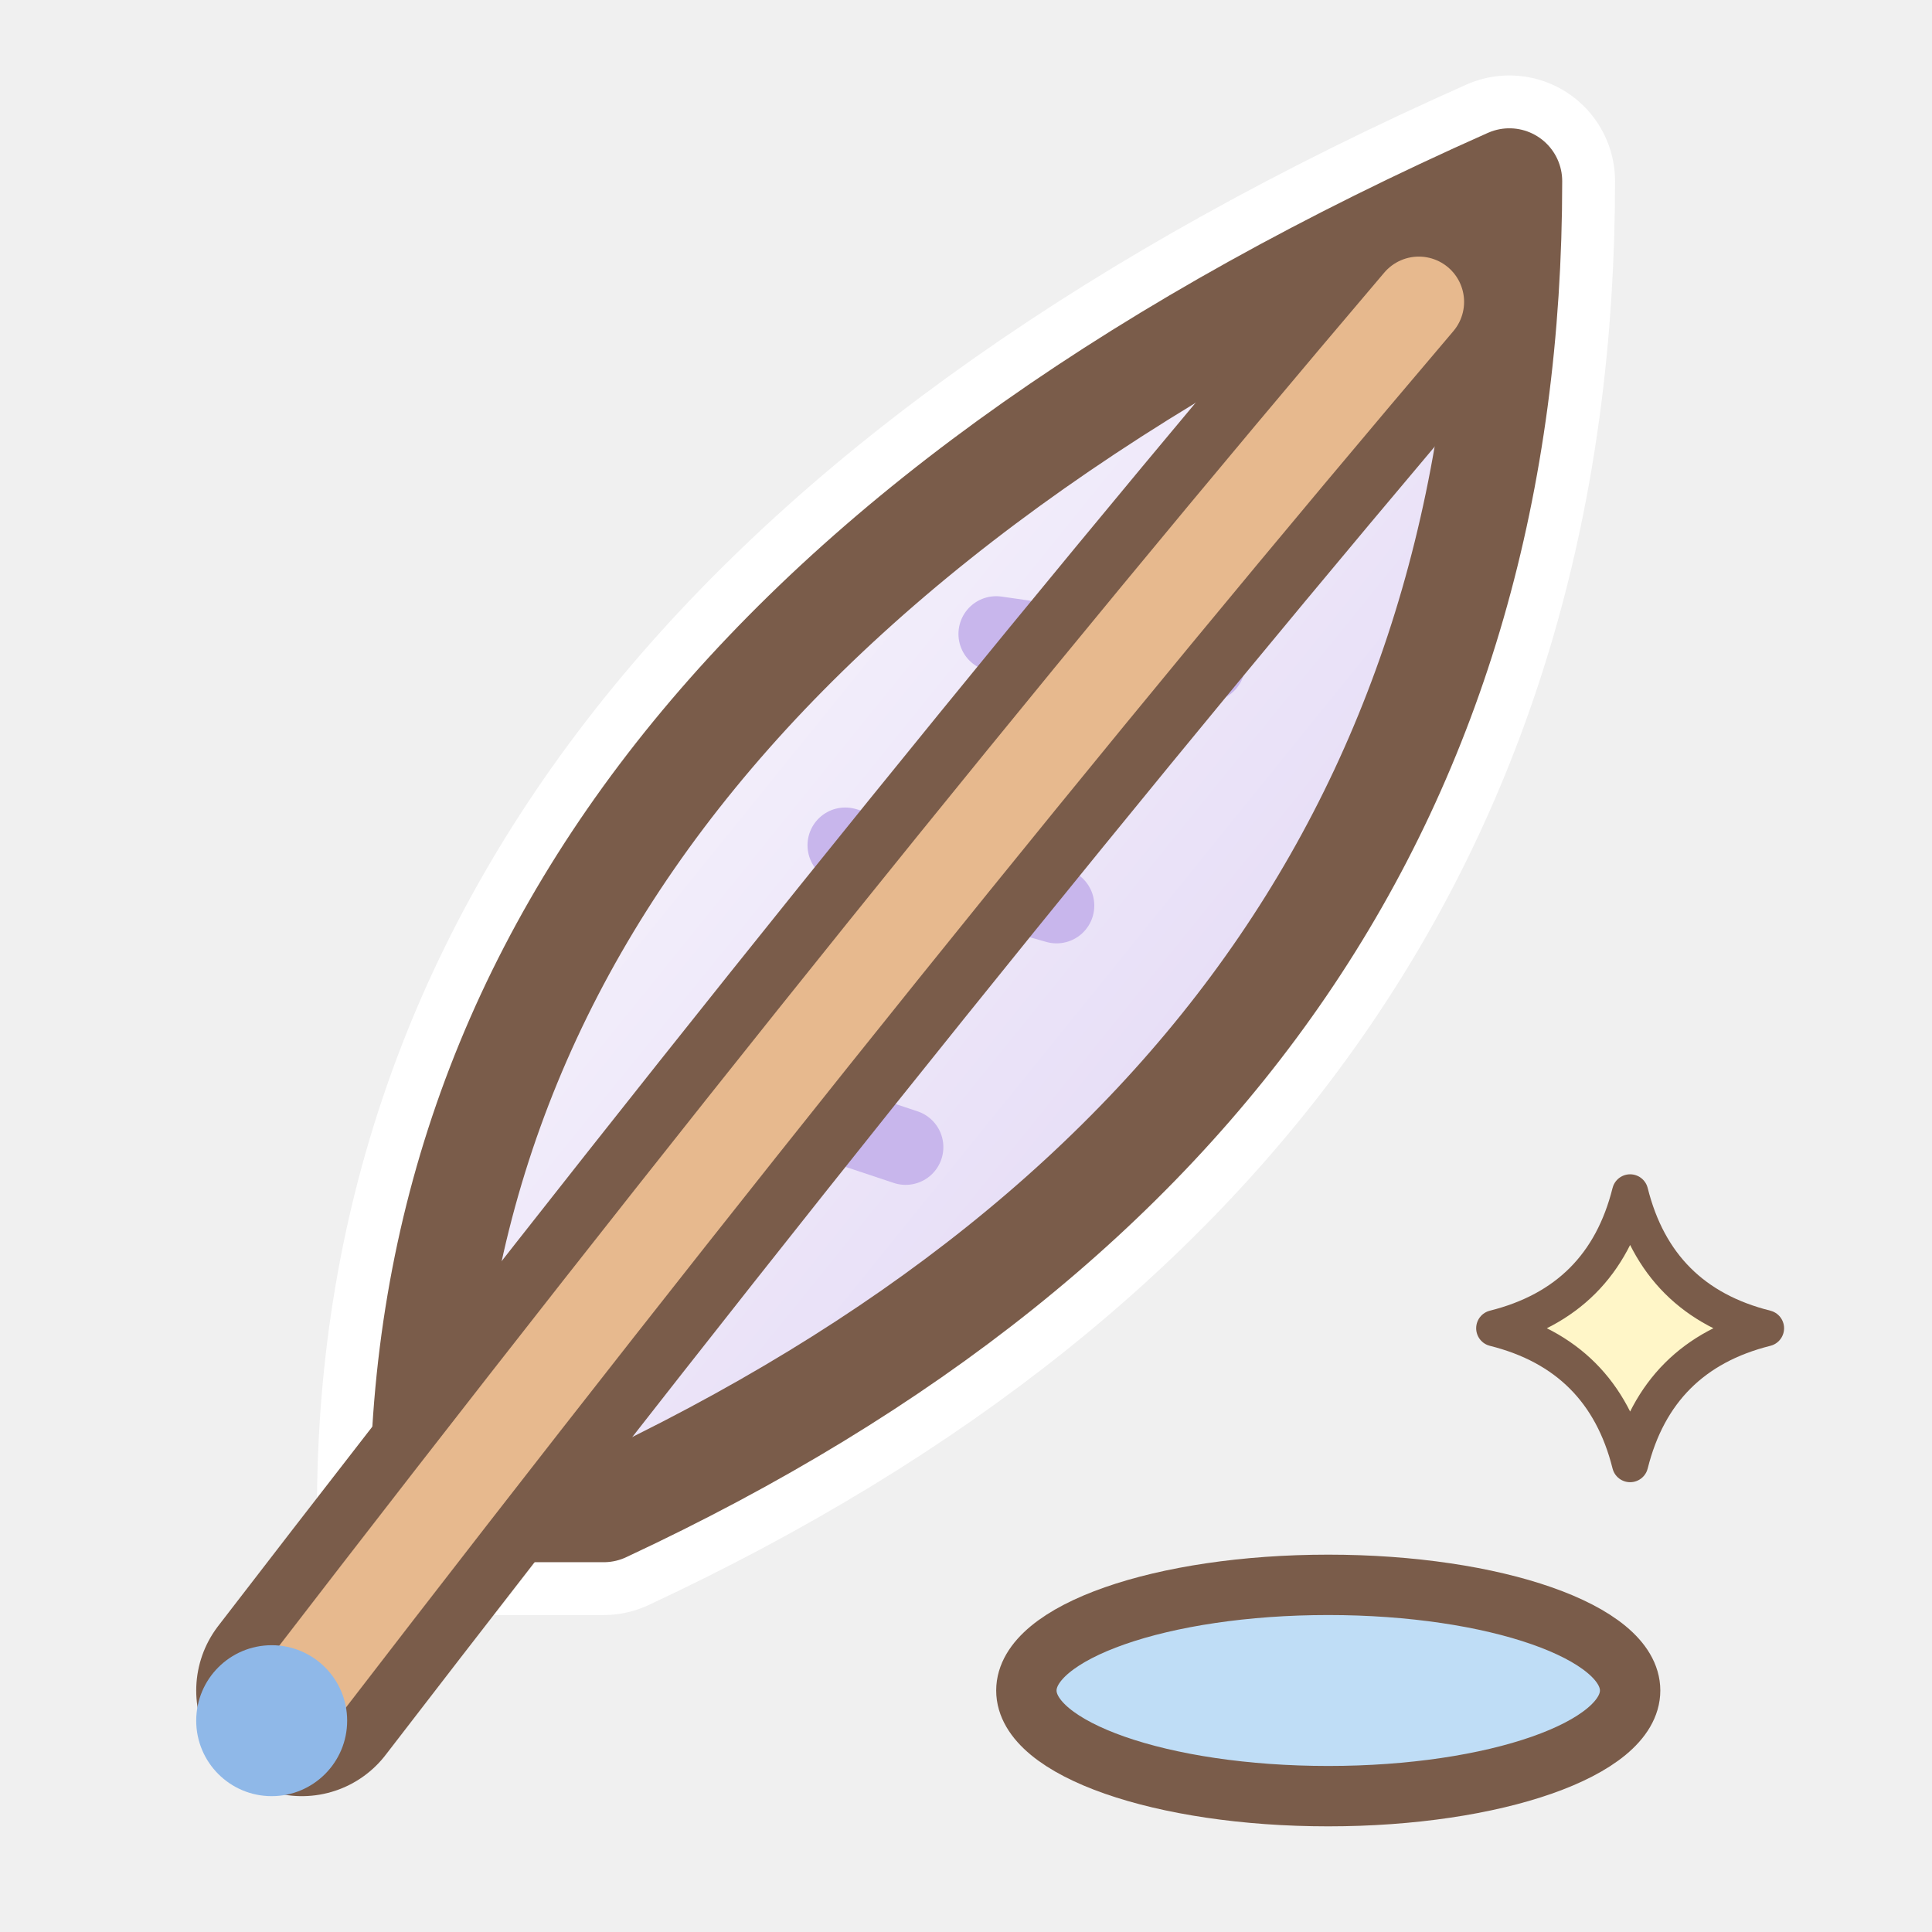
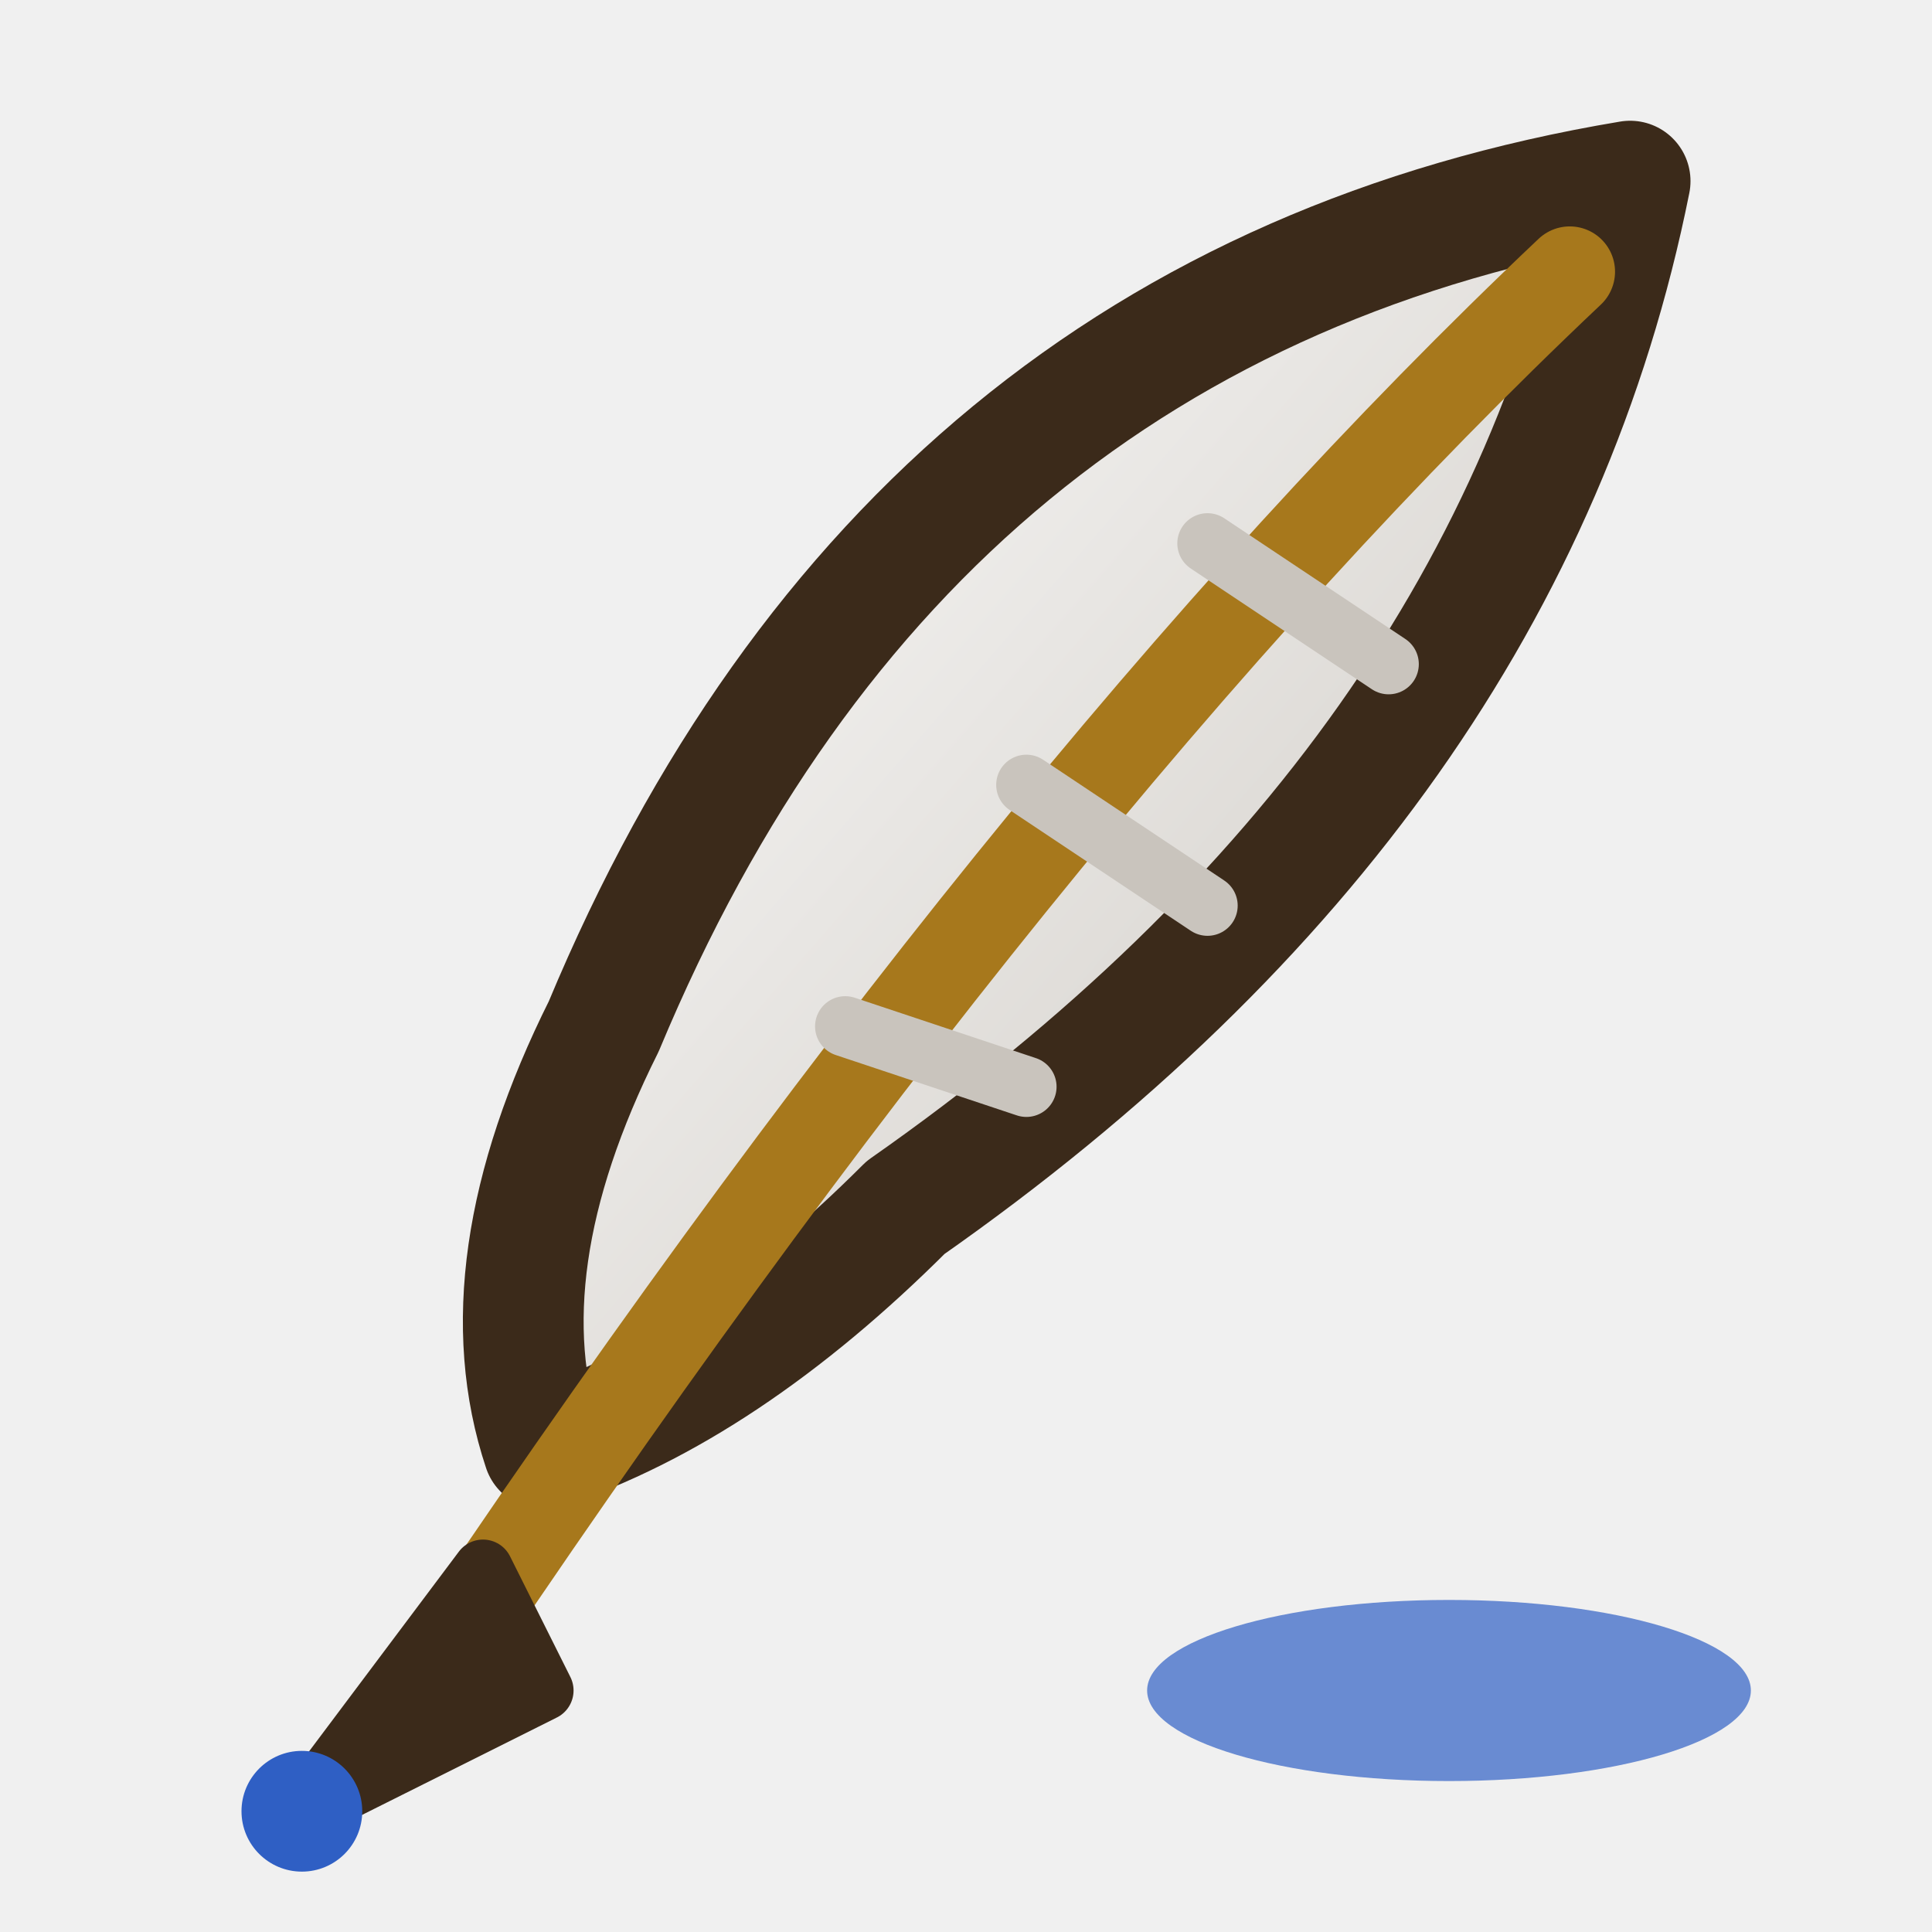
<svg xmlns="http://www.w3.org/2000/svg" width="64" height="64" viewBox="0 0 64 64">
  <defs>
-     <linearGradient id="q" x1="0" y1="0" x2="1" y2="1">
+     <linearGradient id="f" x1="0" y1="0" x2="1" y2="1">
      <stop offset="0" stop-color="#FFFFFF" />
-       <stop offset="1" stop-color="#DCCFF3" />
+       <stop offset="1" stop-color="#C9C4BD" />
    </linearGradient>
  </defs>
-   <g fill="#FFFFFF" stroke="#FFFFFF" stroke-width="7" stroke-linejoin="round" stroke-linecap="round">
-     <path d="M14 50 Q14 22 50 6 Q50 36 20 50 Z" />
-   </g>
-   <path d="M14 50 Q14 22 50 6 Q50 36 20 50 Z" fill="url(#q)" stroke="#7A5C4A" stroke-width="3.5" stroke-linejoin="round" stroke-linecap="round" />
-   <path d="M24 36 L30 38 M28 28 L35 30 M33 21 L40 22" stroke="#C8B6EC" stroke-width="2.5" stroke-linecap="round" />
-   <path d="M47 10 Q30 30 10 56" fill="none" stroke="#7A5C4A" stroke-width="7" stroke-linejoin="round" stroke-linecap="round" />
-   <path d="M47 10 Q30 30 10 56" fill="none" stroke="#E7B98E" stroke-width="3" stroke-linecap="round" stroke-linejoin="round" />
-   <ellipse cx="44" cy="56" rx="10" ry="3.5" fill="#BFDDF6" stroke="#7A5C4A" stroke-width="2" stroke-linejoin="round" stroke-linecap="round" />
-   <circle cx="9" cy="57" r="2.5" fill="#8FB8E8" />
-   <path d="M54 39.5Q54.9 43.1 58.5 44Q54.9 44.9 54 48.5Q53.1 44.9 49.5 44Q53.1 43.1 54 39.5Z" fill="#FFF6C8" stroke="#7A5C4A" stroke-width="1.2" stroke-linejoin="round" stroke-linecap="round" />
+   <path d="M54 6 Q30 10 20 34 Q16 42 18 48 Q24 46 30 40 Q50 26 54 6 Z" fill="url(#f)" stroke="#3B2A1A" stroke-width="4" stroke-linejoin="round" stroke-linecap="round" />
+   <path d="M52 9 Q34 26 14 56" fill="none" stroke="#A7781C" stroke-width="3" stroke-linecap="round" />
+   <path d="M40 18 L46 22 M34 26 L40 30 M28 34 L34 36" stroke="#C9C4BD" stroke-width="2" stroke-linecap="round" />
+   <path d="M16 52 L10 60 L18 56 Z" fill="#3B2A1A" stroke="#3B2A1A" stroke-width="2" stroke-linejoin="round" stroke-linecap="round" />
+   <ellipse cx="48" cy="56" rx="10" ry="3" fill="#2F5FC4" opacity="0.7" />
+   <circle cx="10" cy="60" r="2" fill="#2F5FC4" />
</svg>
